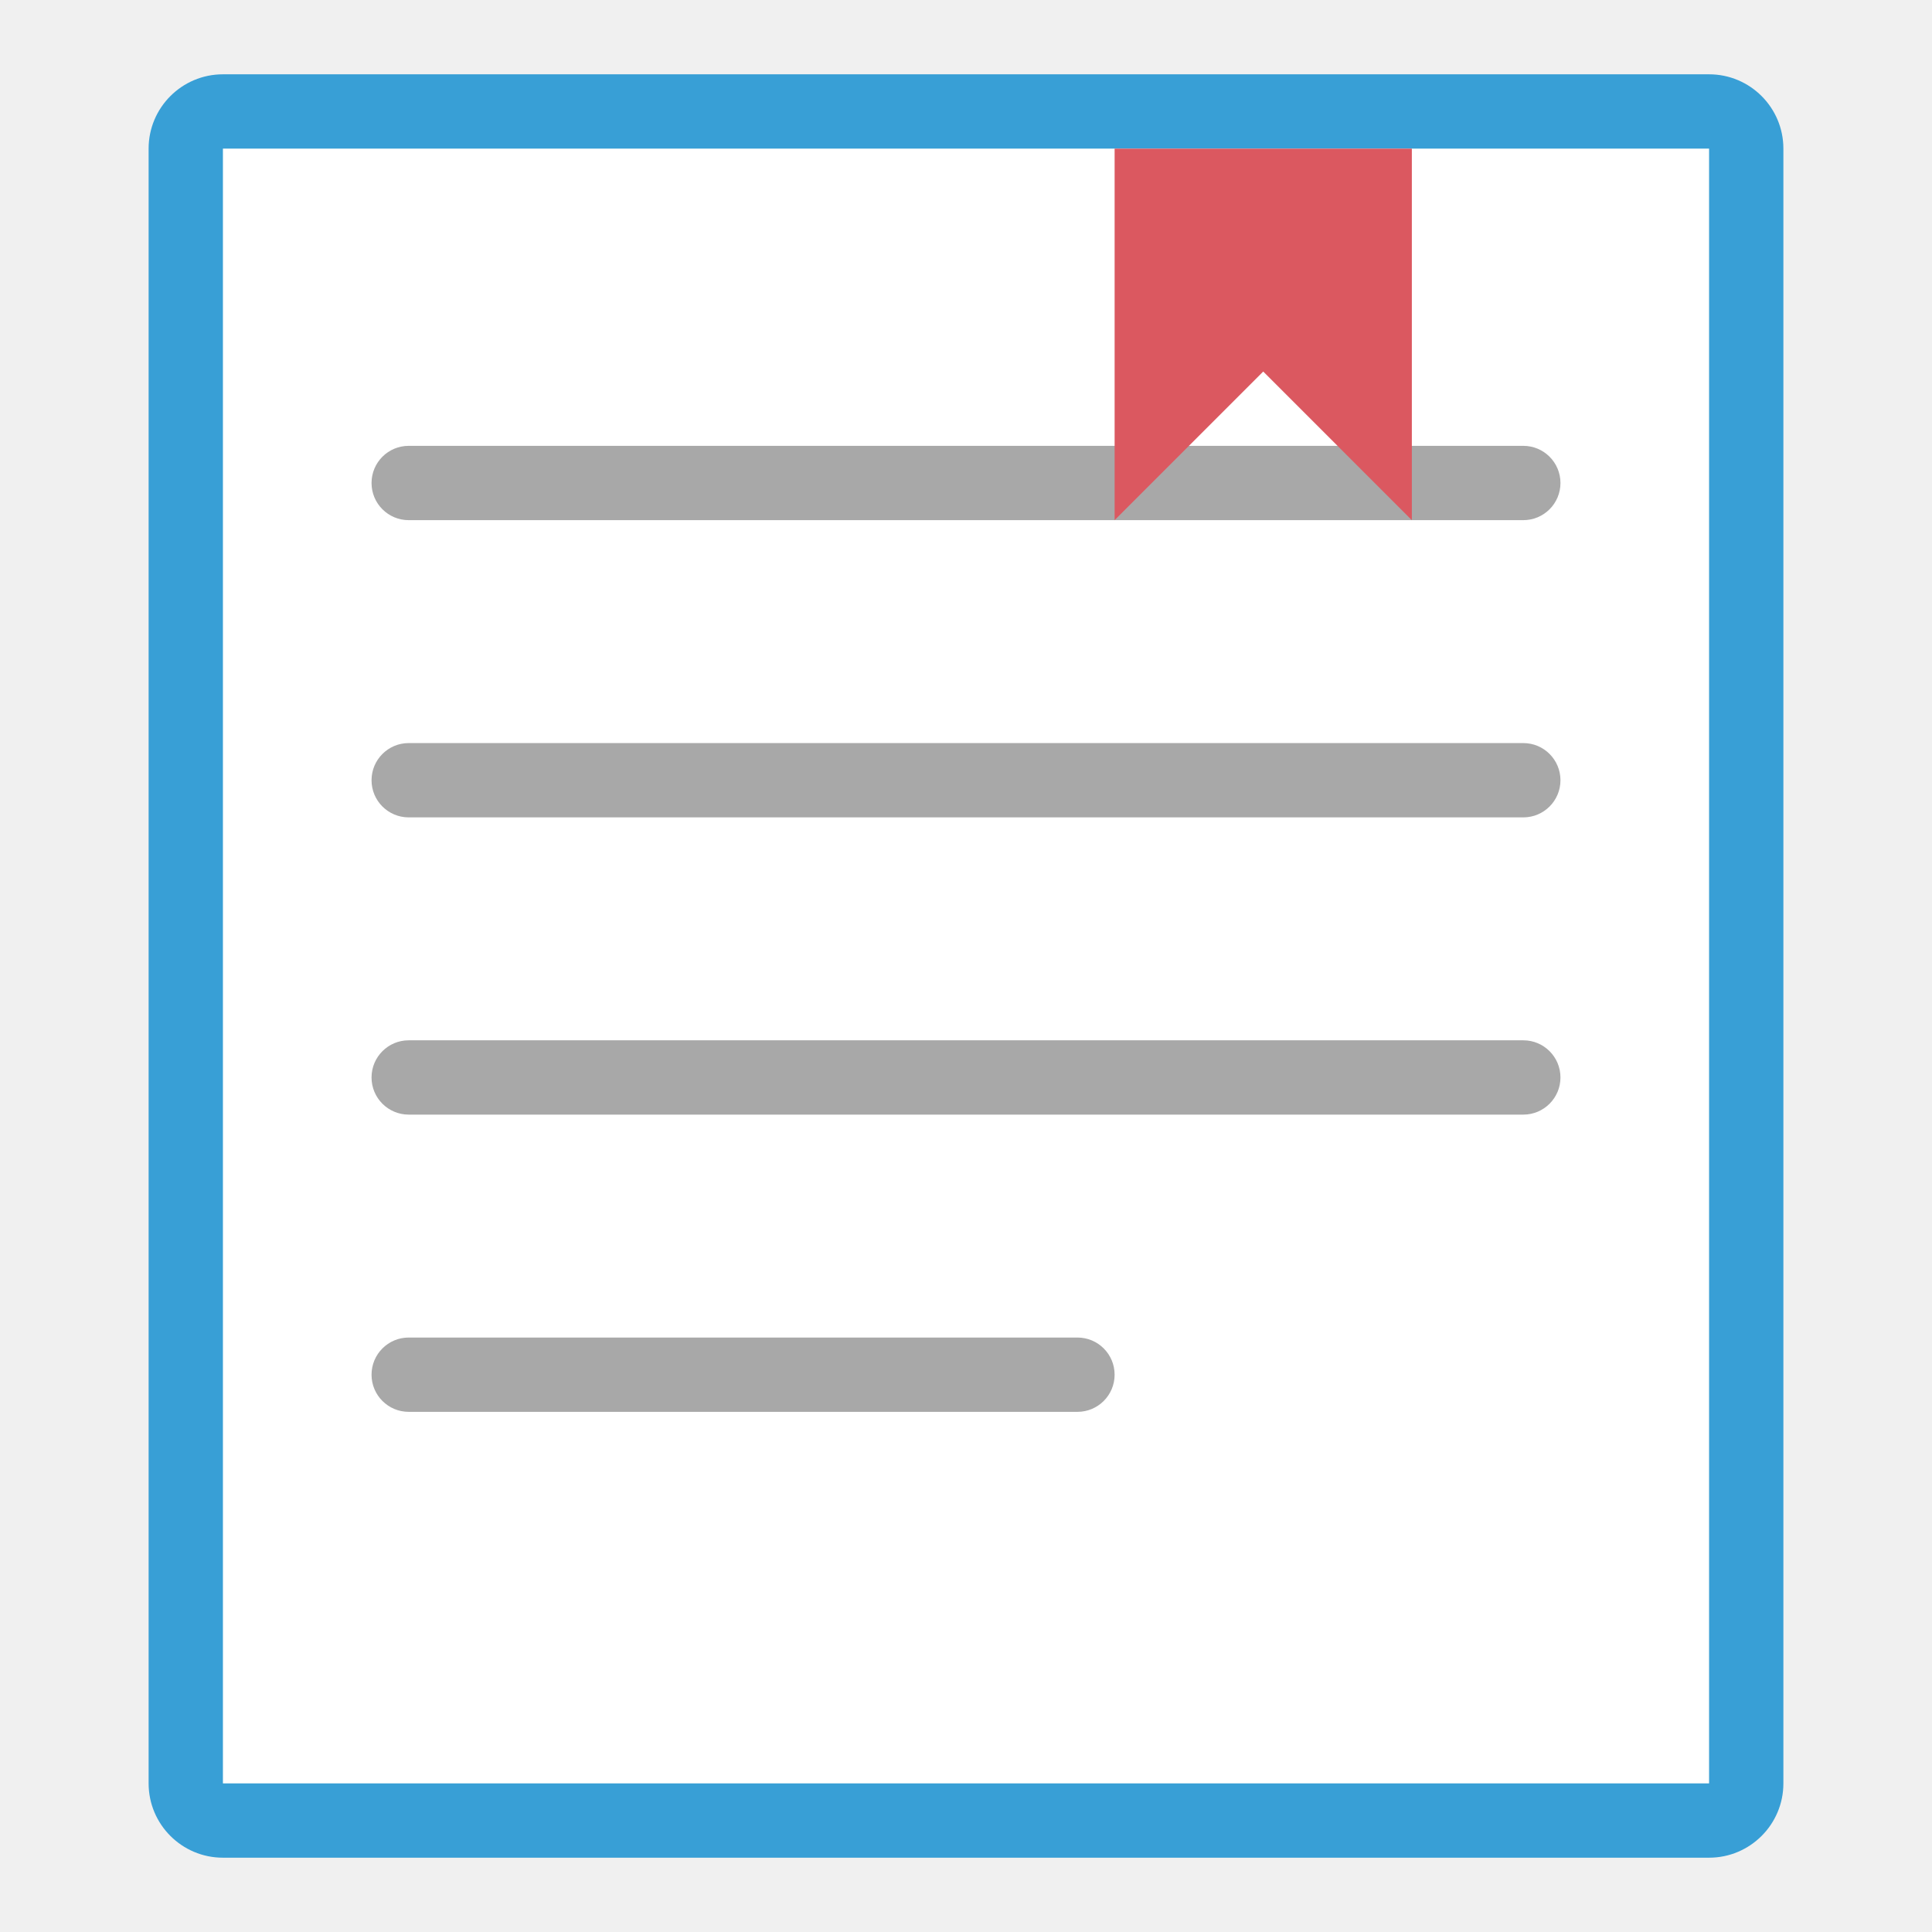
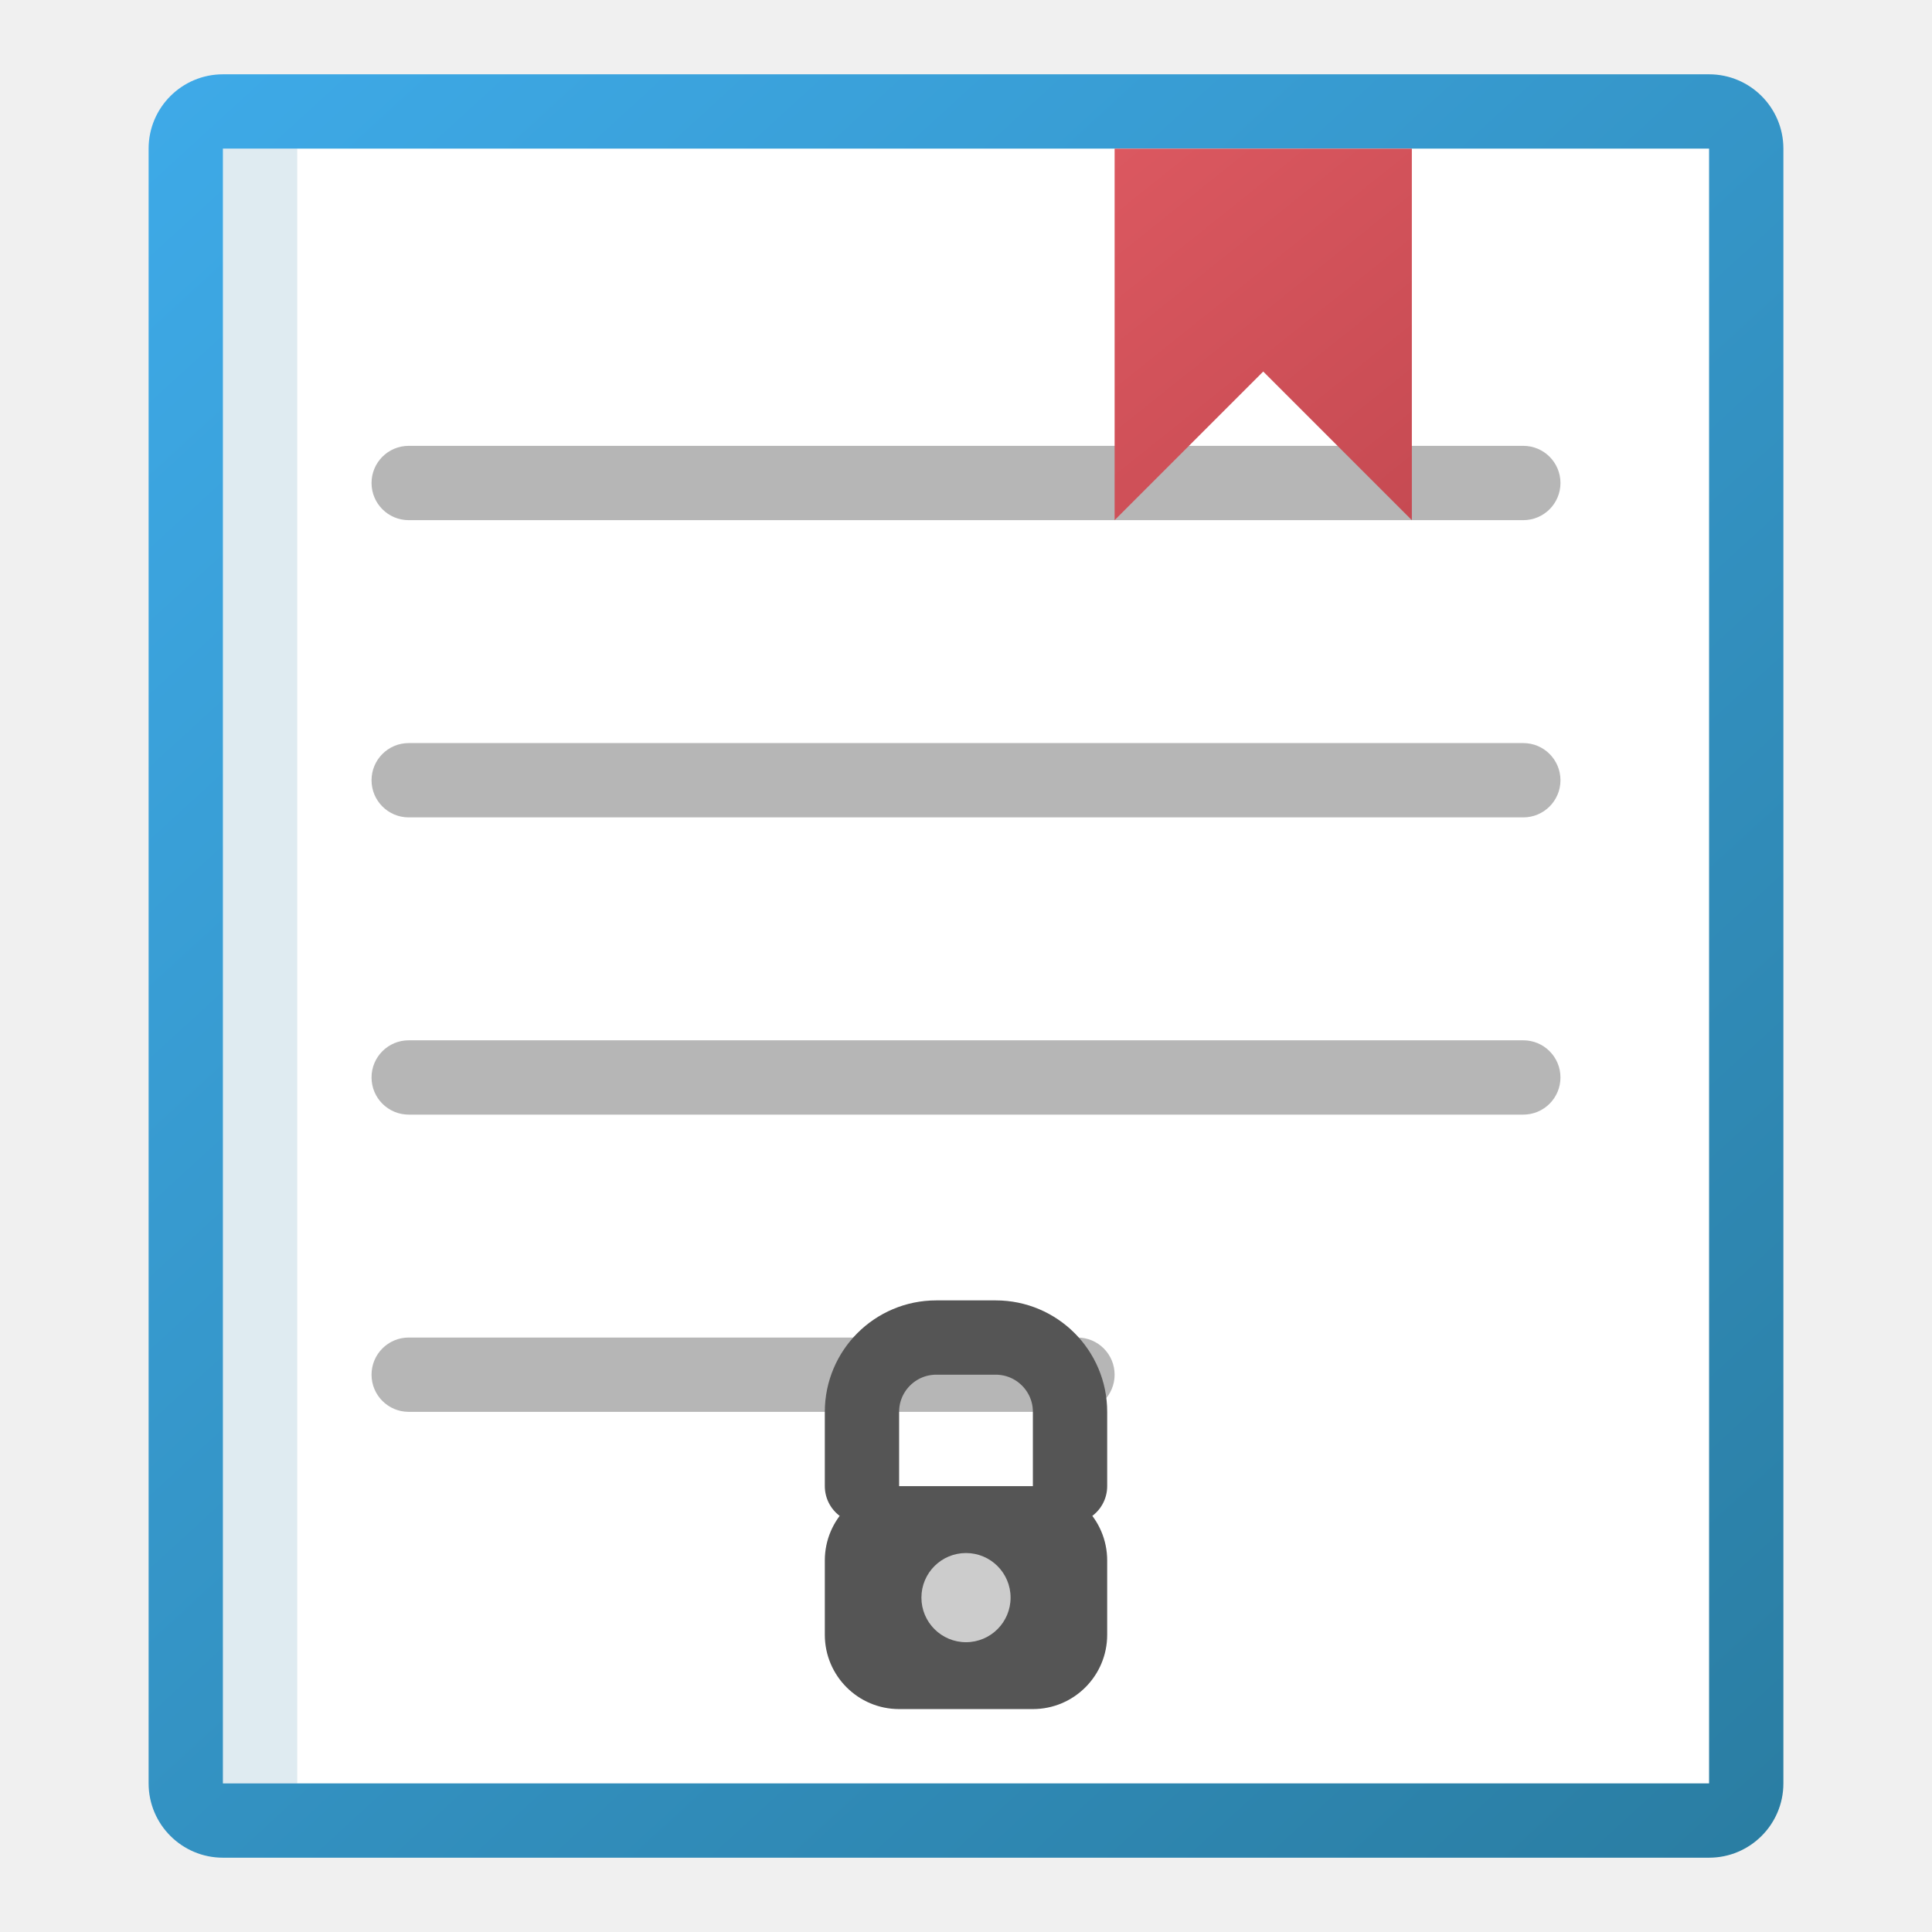
<svg xmlns="http://www.w3.org/2000/svg" width="13" height="13" viewBox="0 0 13 13" fill="none">
-   <path d="M1 1V12C1 12.276 1.224 12.5 1.5 12.5H11.5C11.776 12.5 12 12.276 12 12V1C12 0.724 11.776 0.5 11.5 0.5H1.5C1.224 0.5 1 0.724 1 1Z" fill="#389FD6" />
+   <path d="M1.3 1.3V11.7C1.3 11.976 1.524 12.2 1.8 12.2H11.2C11.476 12.2 11.7 11.976 11.7 11.7V1.3C11.7 1.024 11.476 0.8 11.2 0.8H1.8C1.524 0.8 1.3 1.024 1.3 1.3Z" fill="#2A7DA2" fill-opacity="0.3" />
+   <path d="M1 1V12C1 12.276 1.224 12.5 1.5 12.5H11.5C11.776 12.5 12 12.276 12 12V1C12 0.724 11.776 0.5 11.5 0.5H1.5C1.224 0.5 1 0.724 1 1Z" fill="url(#paint0_linear)" />
  <path d="M1.5 1H11.5V12H1.5V1Z" fill="#FFFFFF" />
-   <rect x="2.5" y="3" width="8" height="0.5" rx="0.25" fill="#6E6E6E" fill-opacity="0.6" />
-   <rect x="2.5" y="5" width="8" height="0.5" rx="0.25" fill="#6E6E6E" fill-opacity="0.6" />
-   <rect x="2.5" y="7" width="8" height="0.5" rx="0.25" fill="#6E6E6E" fill-opacity="0.6" />
-   <rect x="2.5" y="9" width="5" height="0.5" rx="0.25" fill="#6E6E6E" fill-opacity="0.6" />
-   <path d="M9.5 1V3.5L8.5 2.5L7.5 3.5V1H9.5Z" fill="#DB5860" />
+   <rect x="1.5" y="1" width="0.5" height="11" fill="#2A7DA2" fill-opacity="0.15" />
+   <rect x="2.5" y="3" width="8" height="0.5" rx="0.25" fill="#6E6E6E" fill-opacity="0.5" />
+   <rect x="2.5" y="5" width="8" height="0.5" rx="0.25" fill="#6E6E6E" fill-opacity="0.5" />
+   <rect x="2.5" y="7" width="8" height="0.5" rx="0.25" fill="#6E6E6E" fill-opacity="0.5" />
+   <rect x="2.5" y="9" width="5" height="0.5" rx="0.25" fill="#6E6E6E" fill-opacity="0.5" />
+   <rect x="5.55" y="10" width="1.9" height="1.5" rx="0.5" fill="#555555" />
+   <path d="M5.8 10V9.5C5.8 9.224 6.024 9 6.3 9H6.7C6.976 9 7.2 9.224 7.2 9.5V10" stroke="#555555" stroke-width="0.5" stroke-linecap="round" />
+   <circle cx="6.5" cy="10.75" r="0.3" fill="#FFFFFF" fill-opacity="0.7" />
+   <path d="M9.5 1V3.5L8.5 2.5L7.5 3.5V1H9.5Z" fill="url(#paint1_linear)" />
+   <defs>
+     <linearGradient id="paint0_linear" x1="1" y1="0.5" x2="12" y2="12.5" gradientUnits="userSpaceOnUse">
+       <stop offset="0" stop-color="#3EAAE8" />
+       <stop offset="1" stop-color="#2A7DA2" />
+     </linearGradient>
+     <linearGradient id="paint1_linear" x1="7.5" y1="1" x2="9.5" y2="3.5" gradientUnits="userSpaceOnUse">
+       <stop offset="0" stop-color="#DB5860" />
+       <stop offset="1" stop-color="#C64A52" />
+     </linearGradient>
+   </defs>
</svg>
